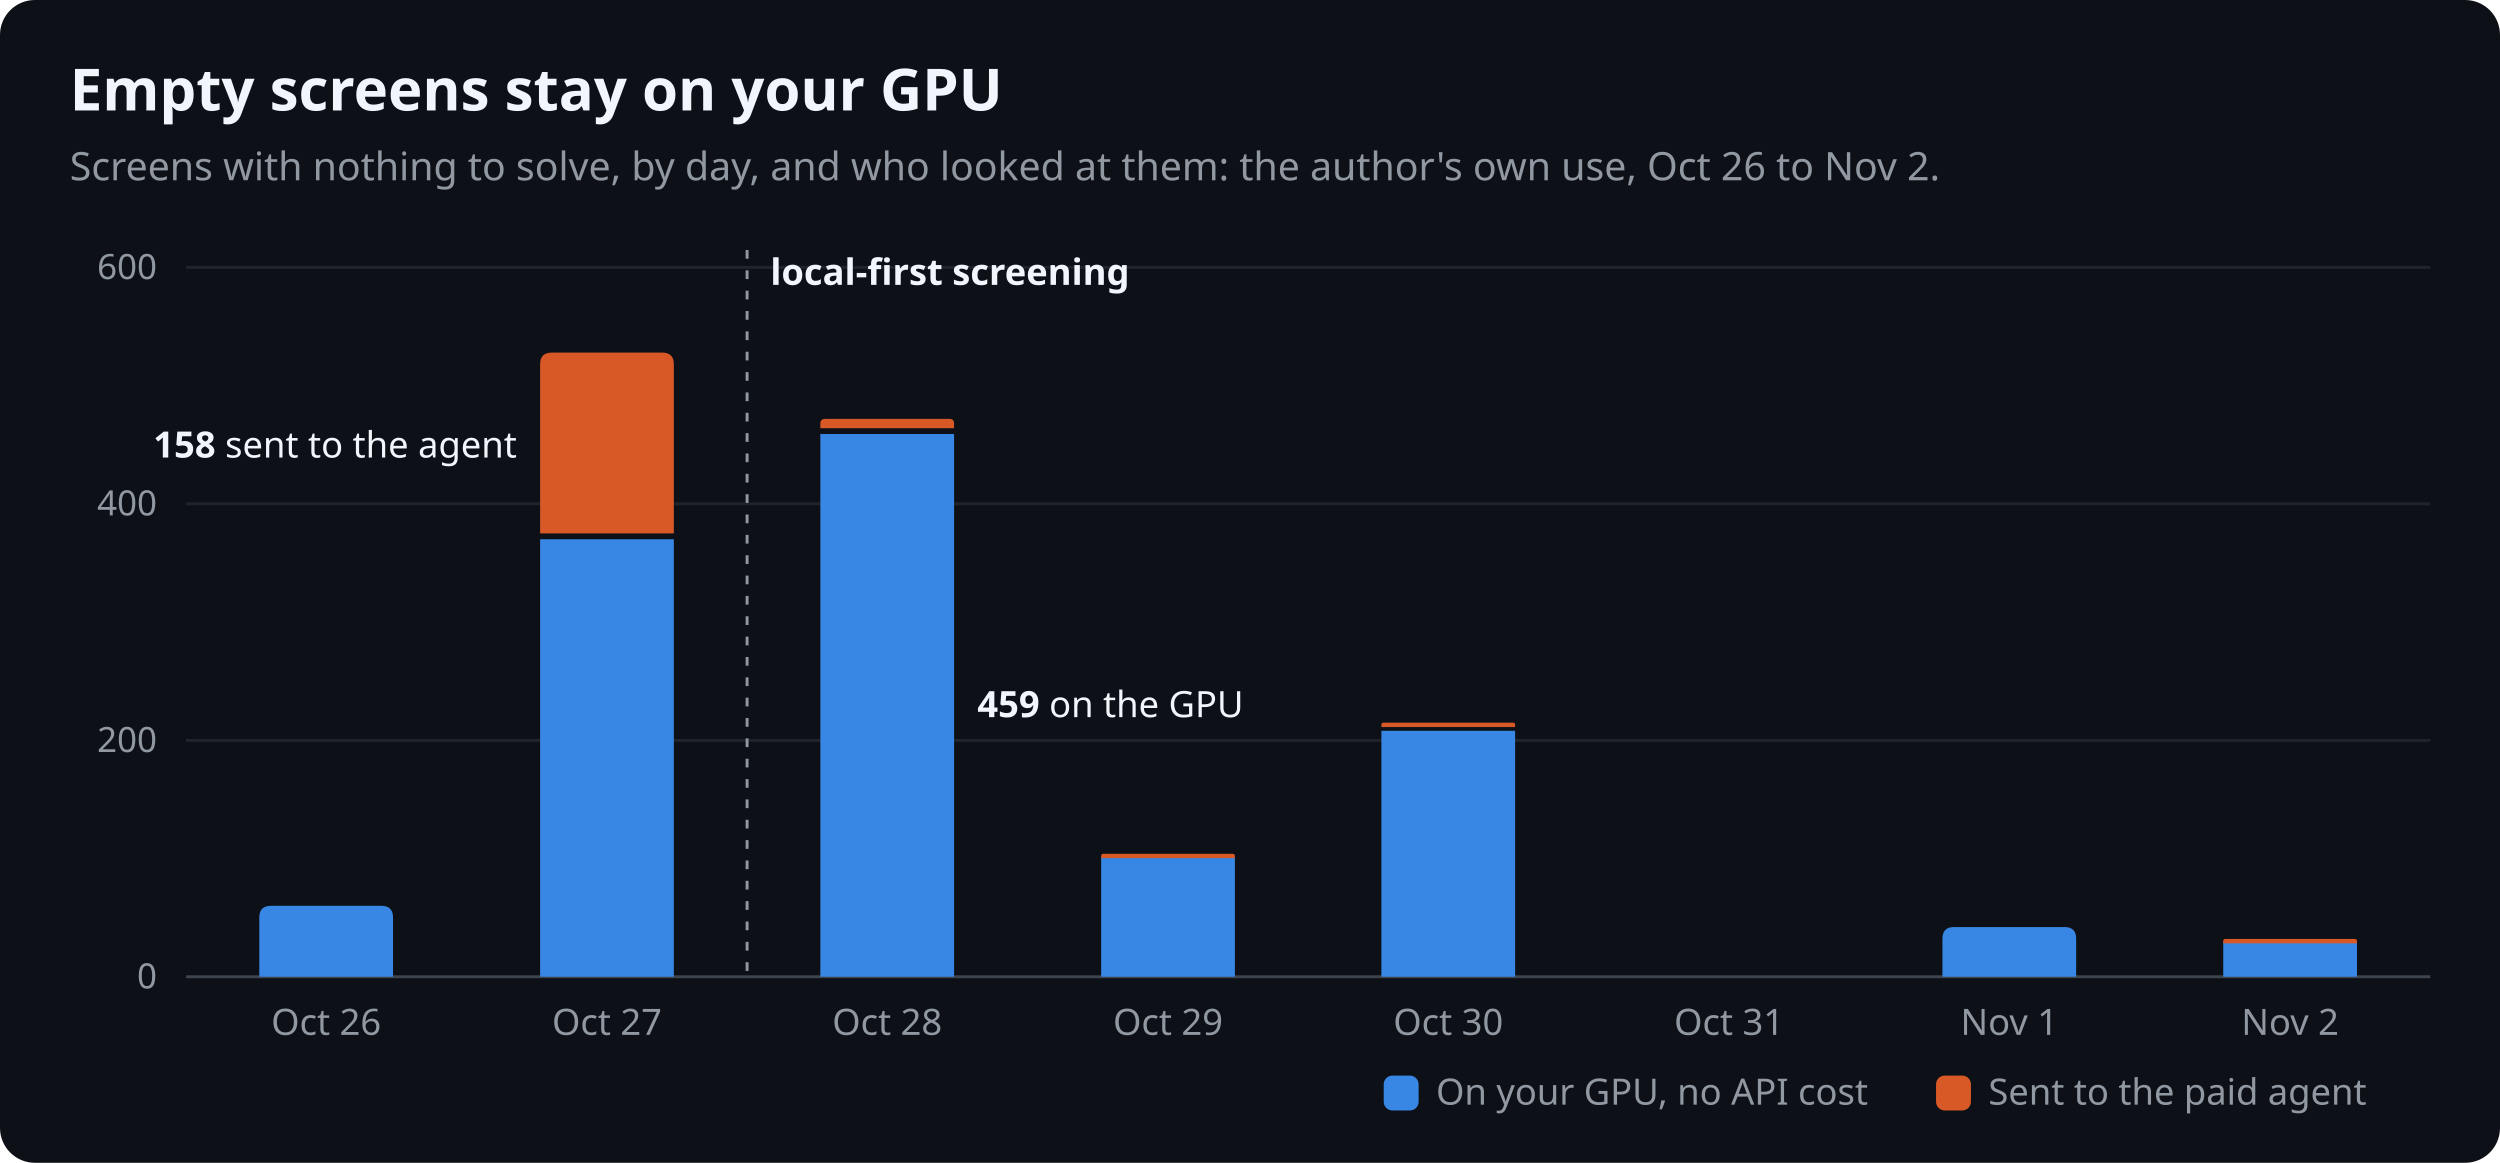
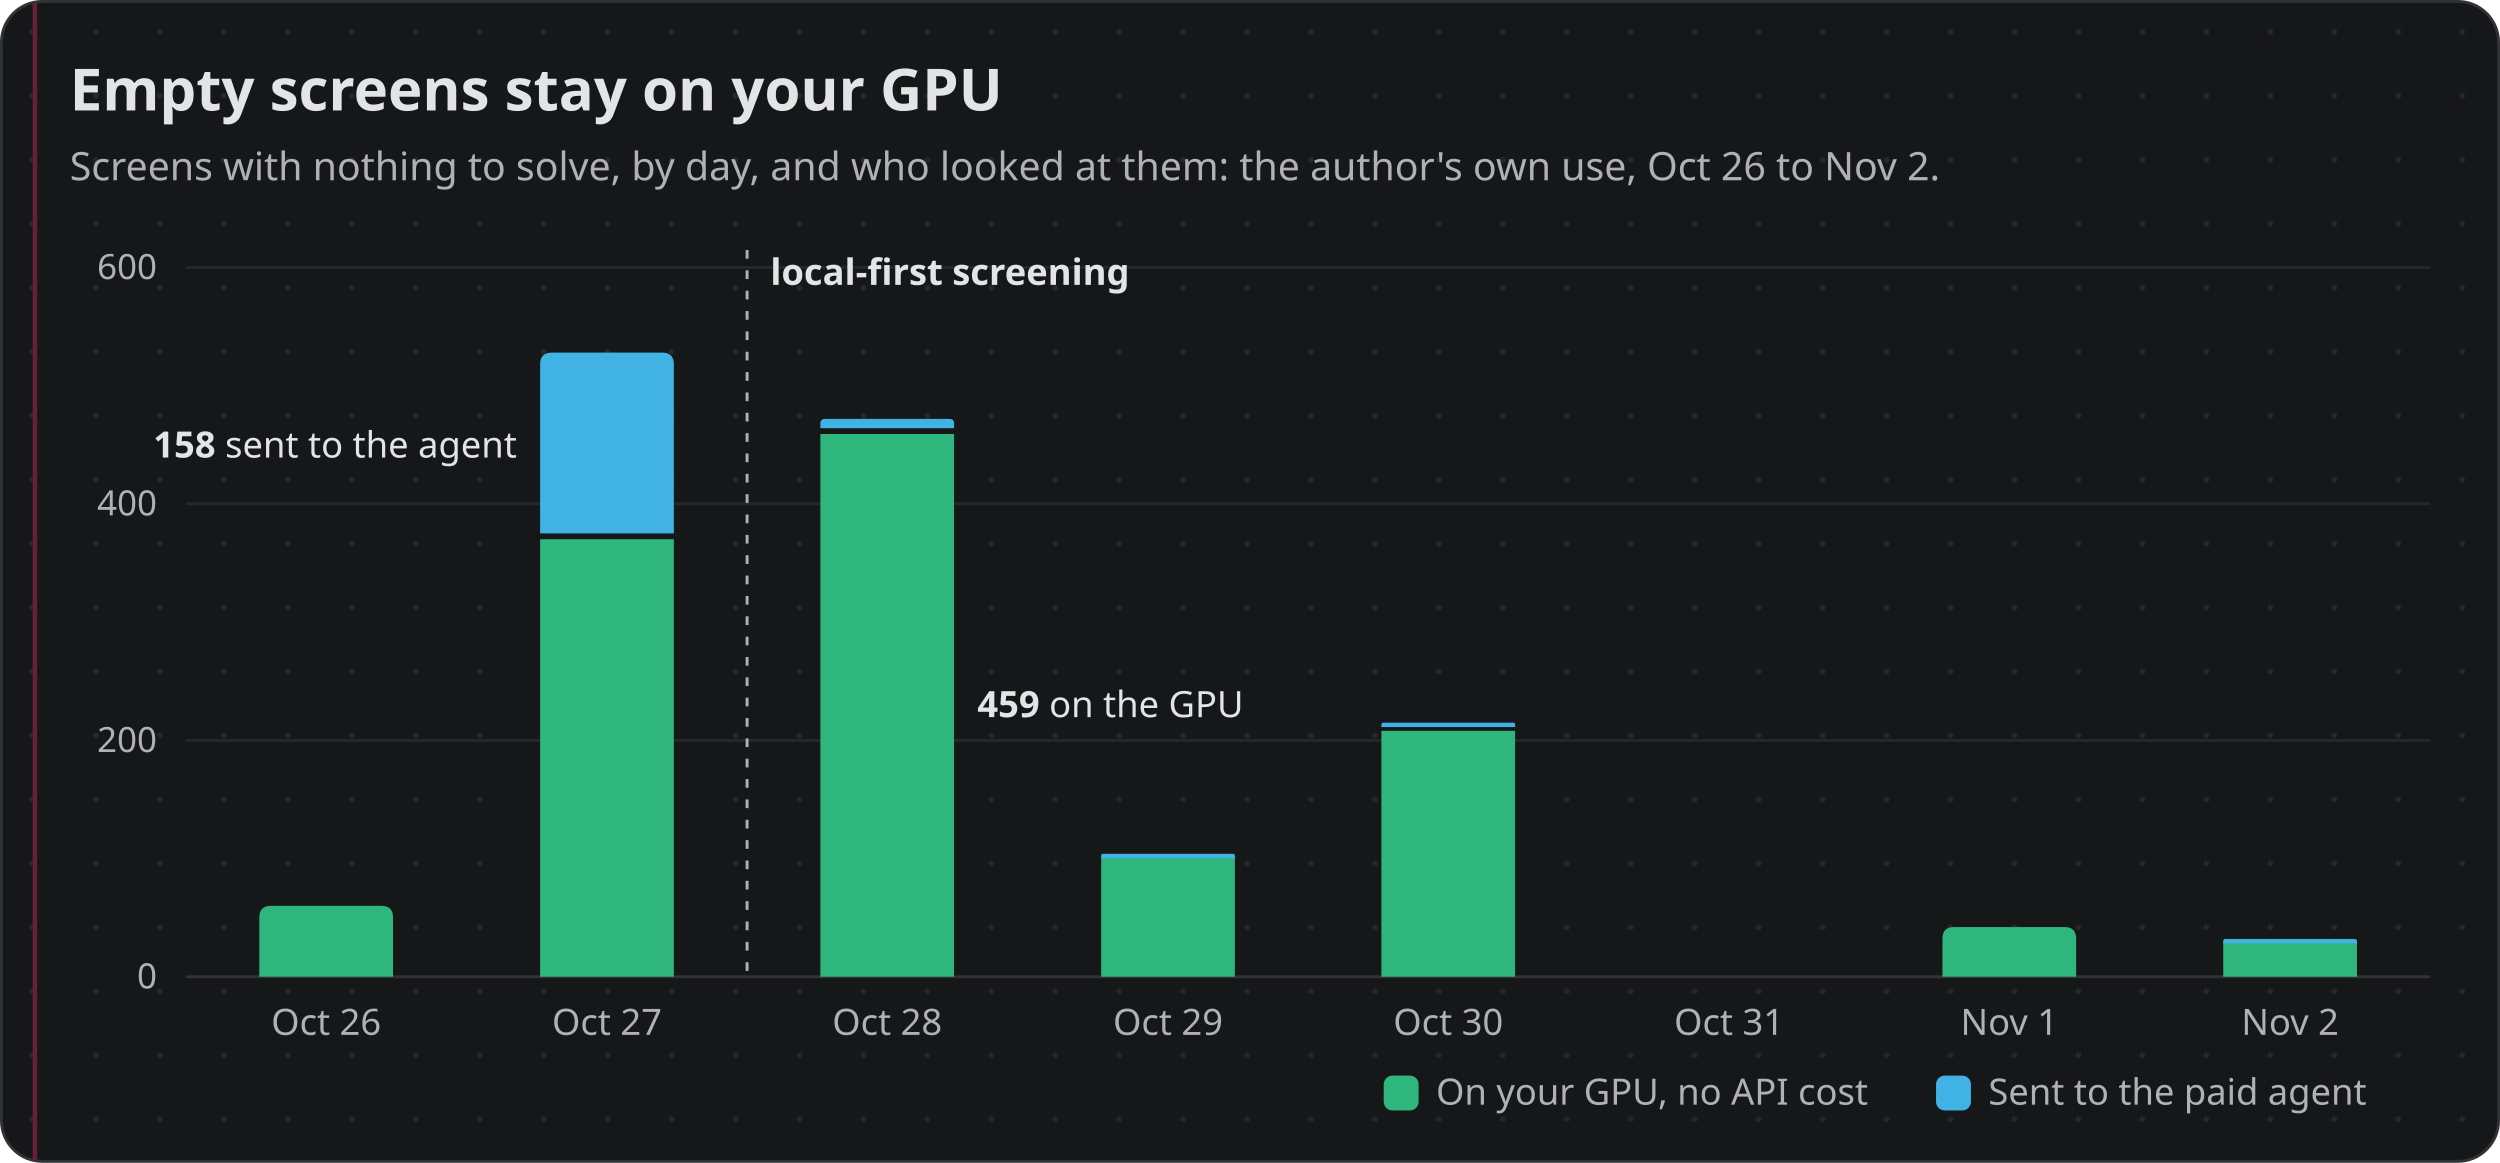
- <svg xmlns="http://www.w3.org/2000/svg" viewBox="0 0 860 400" width="860" height="400" font-family="-apple-system, BlinkMacSystemFont, 'Segoe UI', 'Noto Sans', Helvetica, Arial, sans-serif" role="img" aria-label="Screens with nothing to solve, by day: looked at on the GPU or sent to the paid agent">
-   <rect width="860" height="400" rx="12" fill="#0d1117" />
-   <text x="24" y="38" font-size="20" font-weight="700" fill="#f0f6fc">Empty screens stay on your GPU</text>
-   <text x="24" y="62" font-size="13.5" fill="#9198a1">Screens with nothing to solve, by day, and who looked at them: the author's own use, Oct 26 to Nov 2.</text>
-   <line x1="64" x2="836" y1="336.0" y2="336.0" stroke="#3d444d" stroke-width="1" />
-   <text x="54" y="340.0" font-size="12" text-anchor="end" fill="#9198a1">0</text>
-   <line x1="64" x2="836" y1="254.7" y2="254.7" stroke="#1f242c" stroke-width="1" />
-   <text x="54" y="258.7" font-size="12" text-anchor="end" fill="#9198a1">200</text>
-   <line x1="64" x2="836" y1="173.3" y2="173.3" stroke="#1f242c" stroke-width="1" />
-   <text x="54" y="177.3" font-size="12" text-anchor="end" fill="#9198a1">400</text>
-   <line x1="64" x2="836" y1="92.0" y2="92.0" stroke="#1f242c" stroke-width="1" />
-   <text x="54" y="96.0" font-size="12" text-anchor="end" fill="#9198a1">600</text>
-   <path d="M89.2,336.0 V315.6 Q89.2,311.6 93.2,311.6 H131.2 Q135.2,311.6 135.2,315.6 V336.0 Z" fill="#3987e5" />
-   <text x="112.2" y="356.0" font-size="12.5" text-anchor="middle" fill="#9198a1">Oct 26</text>
-   <rect x="185.8" y="185.5" width="46.0" height="150.5" fill="#3987e5" />
-   <path d="M185.8,183.5 V125.3 Q185.8,121.3 189.8,121.3 H227.8 Q231.8,121.3 231.8,125.3 V183.5 Z" fill="#d95926" />
-   <text x="208.8" y="356.0" font-size="12.5" text-anchor="middle" fill="#9198a1">Oct 27</text>
-   <rect x="282.2" y="149.3" width="46.0" height="186.7" fill="#3987e5" />
-   <path d="M282.2,147.3 V145.7 Q282.2,144.1 283.9,144.1 H326.6 Q328.2,144.1 328.2,145.7 V147.3 Z" fill="#d95926" />
-   <text x="305.2" y="356.0" font-size="12.5" text-anchor="middle" fill="#9198a1">Oct 28</text>
-   <rect x="378.8" y="294.5" width="46.0" height="41.5" fill="#3987e5" />
-   <path d="M378.8,295.2 V294.5 Q378.8,293.7 379.5,293.7 H424.0 Q424.8,293.7 424.8,294.5 V295.2 Z" fill="#d95926" />
-   <text x="401.8" y="356.0" font-size="12.5" text-anchor="middle" fill="#9198a1">Oct 29</text>
-   <rect x="475.2" y="251.4" width="46.0" height="84.6" fill="#3987e5" />
-   <path d="M475.2,250.1 V249.3 Q475.2,248.6 476.0,248.6 H520.5 Q521.2,248.6 521.2,249.3 V250.1 Z" fill="#d95926" />
-   <text x="498.2" y="356.0" font-size="12.5" text-anchor="middle" fill="#9198a1">Oct 30</text>
-   <text x="594.8" y="356.0" font-size="12.5" text-anchor="middle" fill="#9198a1">Oct 31</text>
-   <path d="M668.2,336.0 V322.9 Q668.2,318.9 672.2,318.9 H710.2 Q714.2,318.9 714.2,322.9 V336.0 Z" fill="#3987e5" />
-   <text x="691.2" y="356.0" font-size="12.5" text-anchor="middle" fill="#9198a1">Nov 1</text>
-   <rect x="764.8" y="323.8" width="46.0" height="12.2" fill="#3987e5" />
-   <path d="M764.8,324.5 V323.7 Q764.8,323.0 765.5,323.0 H810.0 Q810.8,323.0 810.8,323.7 V324.5 Z" fill="#d95926" />
-   <text x="787.8" y="356.0" font-size="12.5" text-anchor="middle" fill="#9198a1">Nov 2</text>
-   <line x1="257.0" x2="257.0" y1="86" y2="336.0" stroke="#9198a1" stroke-width="1" stroke-dasharray="3 4" />
-   <text x="265.0" y="98" font-size="12.5" font-weight="600" fill="#f0f6fc">local-first screening</text>
-   <text x="177.8" y="157.4" font-size="12.5" text-anchor="end" fill="#f0f6fc">
+ <svg xmlns="http://www.w3.org/2000/svg" viewBox="0 0 860 400" width="860" height="400" font-family="'Pretendard Variable', Pretendard, -apple-system, BlinkMacSystemFont, 'Segoe UI', 'Noto Sans', Helvetica, Arial, sans-serif" role="img" aria-label="Screens with nothing to solve, by day: looked at on the GPU or sent to the paid agent">
+   <defs>
+     <pattern id="dots" width="22" height="22" patternUnits="userSpaceOnUse">
+       <circle cx="11" cy="11" r="1" fill="#26272b" />
+     </pattern>
+   </defs>
+   <rect x="0.5" y="0.5" width="859" height="399" rx="14" fill="#161719" stroke="#303236" />
+   <rect x="0.5" y="0.5" width="859" height="399" rx="14" fill="url(#dots)" />
+   <path d="M12,1 V399" stroke="#6b1e38" stroke-width="1.5" />
+   <text x="24" y="38" font-size="20" font-weight="700" fill="#e3e4e5">Empty screens stay on your GPU</text>
+   <text x="24" y="62" font-size="13.5" fill="#b0b1b4">Screens with nothing to solve, by day, and who looked at them: the author's own use, Oct 26 to Nov 2.</text>
+   <line x1="64" x2="836" y1="336.0" y2="336.0" stroke="#303236" stroke-width="1" />
+   <text x="54" y="340.0" font-size="12" text-anchor="end" fill="#b0b1b4">0</text>
+   <line x1="64" x2="836" y1="254.7" y2="254.7" stroke="#26272b" stroke-width="1" />
+   <text x="54" y="258.7" font-size="12" text-anchor="end" fill="#b0b1b4">200</text>
+   <line x1="64" x2="836" y1="173.3" y2="173.3" stroke="#26272b" stroke-width="1" />
+   <text x="54" y="177.3" font-size="12" text-anchor="end" fill="#b0b1b4">400</text>
+   <line x1="64" x2="836" y1="92.0" y2="92.0" stroke="#26272b" stroke-width="1" />
+   <text x="54" y="96.0" font-size="12" text-anchor="end" fill="#b0b1b4">600</text>
+   <path d="M89.2,336.0 V315.6 Q89.2,311.6 93.2,311.6 H131.2 Q135.2,311.6 135.2,315.6 V336.0 Z" fill="#2eb67d" />
+   <text x="112.2" y="356.0" font-size="12.5" text-anchor="middle" fill="#b0b1b4">Oct 26</text>
+   <rect x="185.8" y="185.5" width="46.0" height="150.5" fill="#2eb67d" />
+   <path d="M185.8,183.5 V125.3 Q185.8,121.3 189.8,121.3 H227.8 Q231.8,121.3 231.8,125.3 V183.5 Z" fill="#40b3e4" />
+   <text x="208.8" y="356.0" font-size="12.5" text-anchor="middle" fill="#b0b1b4">Oct 27</text>
+   <rect x="282.2" y="149.3" width="46.0" height="186.7" fill="#2eb67d" />
+   <path d="M282.2,147.3 V145.7 Q282.2,144.1 283.9,144.1 H326.6 Q328.2,144.1 328.2,145.7 V147.3 Z" fill="#40b3e4" />
+   <text x="305.2" y="356.0" font-size="12.5" text-anchor="middle" fill="#b0b1b4">Oct 28</text>
+   <rect x="378.8" y="294.5" width="46.0" height="41.5" fill="#2eb67d" />
+   <path d="M378.8,295.2 V294.5 Q378.8,293.7 379.5,293.7 H424.0 Q424.8,293.7 424.8,294.5 V295.2 Z" fill="#40b3e4" />
+   <text x="401.8" y="356.0" font-size="12.5" text-anchor="middle" fill="#b0b1b4">Oct 29</text>
+   <rect x="475.2" y="251.4" width="46.0" height="84.6" fill="#2eb67d" />
+   <path d="M475.2,250.1 V249.3 Q475.2,248.6 476.0,248.6 H520.5 Q521.2,248.6 521.2,249.3 V250.1 Z" fill="#40b3e4" />
+   <text x="498.2" y="356.0" font-size="12.5" text-anchor="middle" fill="#b0b1b4">Oct 30</text>
+   <text x="594.8" y="356.0" font-size="12.5" text-anchor="middle" fill="#b0b1b4">Oct 31</text>
+   <path d="M668.2,336.0 V322.9 Q668.2,318.9 672.2,318.9 H710.2 Q714.2,318.9 714.2,322.9 V336.0 Z" fill="#2eb67d" />
+   <text x="691.2" y="356.0" font-size="12.5" text-anchor="middle" fill="#b0b1b4">Nov 1</text>
+   <rect x="764.8" y="323.8" width="46.0" height="12.2" fill="#2eb67d" />
+   <path d="M764.8,324.5 V323.7 Q764.8,323.0 765.5,323.0 H810.0 Q810.8,323.0 810.8,323.7 V324.5 Z" fill="#40b3e4" />
+   <text x="787.8" y="356.0" font-size="12.5" text-anchor="middle" fill="#b0b1b4">Nov 2</text>
+   <line x1="257.0" x2="257.0" y1="86" y2="336.0" stroke="#b0b1b4" stroke-width="1" stroke-dasharray="3 4" />
+   <text x="265.0" y="98" font-size="12.5" font-weight="600" fill="#e3e4e5">local-first screening</text>
+   <text x="177.8" y="157.4" font-size="12.5" text-anchor="end" fill="#e3e4e5">
    <tspan font-weight="700">158</tspan> sent to the agent</text>
-   <text x="336.2" y="246.7" font-size="12.5" fill="#f0f6fc">
+   <text x="336.2" y="246.7" font-size="12.5" fill="#e3e4e5">
    <tspan font-weight="700">459</tspan> on the GPU</text>
-   <rect x="476" y="370" width="12" height="12" rx="3" fill="#3987e5" />
-   <text x="494" y="380" font-size="12.5" fill="#9198a1">On your GPU, no API cost</text>
-   <rect x="666" y="370" width="12" height="12" rx="3" fill="#d95926" />
-   <text x="684" y="380" font-size="12.5" fill="#9198a1">Sent to the paid agent</text>
+   <rect x="476" y="370" width="12" height="12" rx="3" fill="#2eb67d" />
+   <text x="494" y="380" font-size="12.5" fill="#b0b1b4">On your GPU, no API cost</text>
+   <rect x="666" y="370" width="12" height="12" rx="3" fill="#40b3e4" />
+   <text x="684" y="380" font-size="12.5" fill="#b0b1b4">Sent to the paid agent</text>
</svg>
